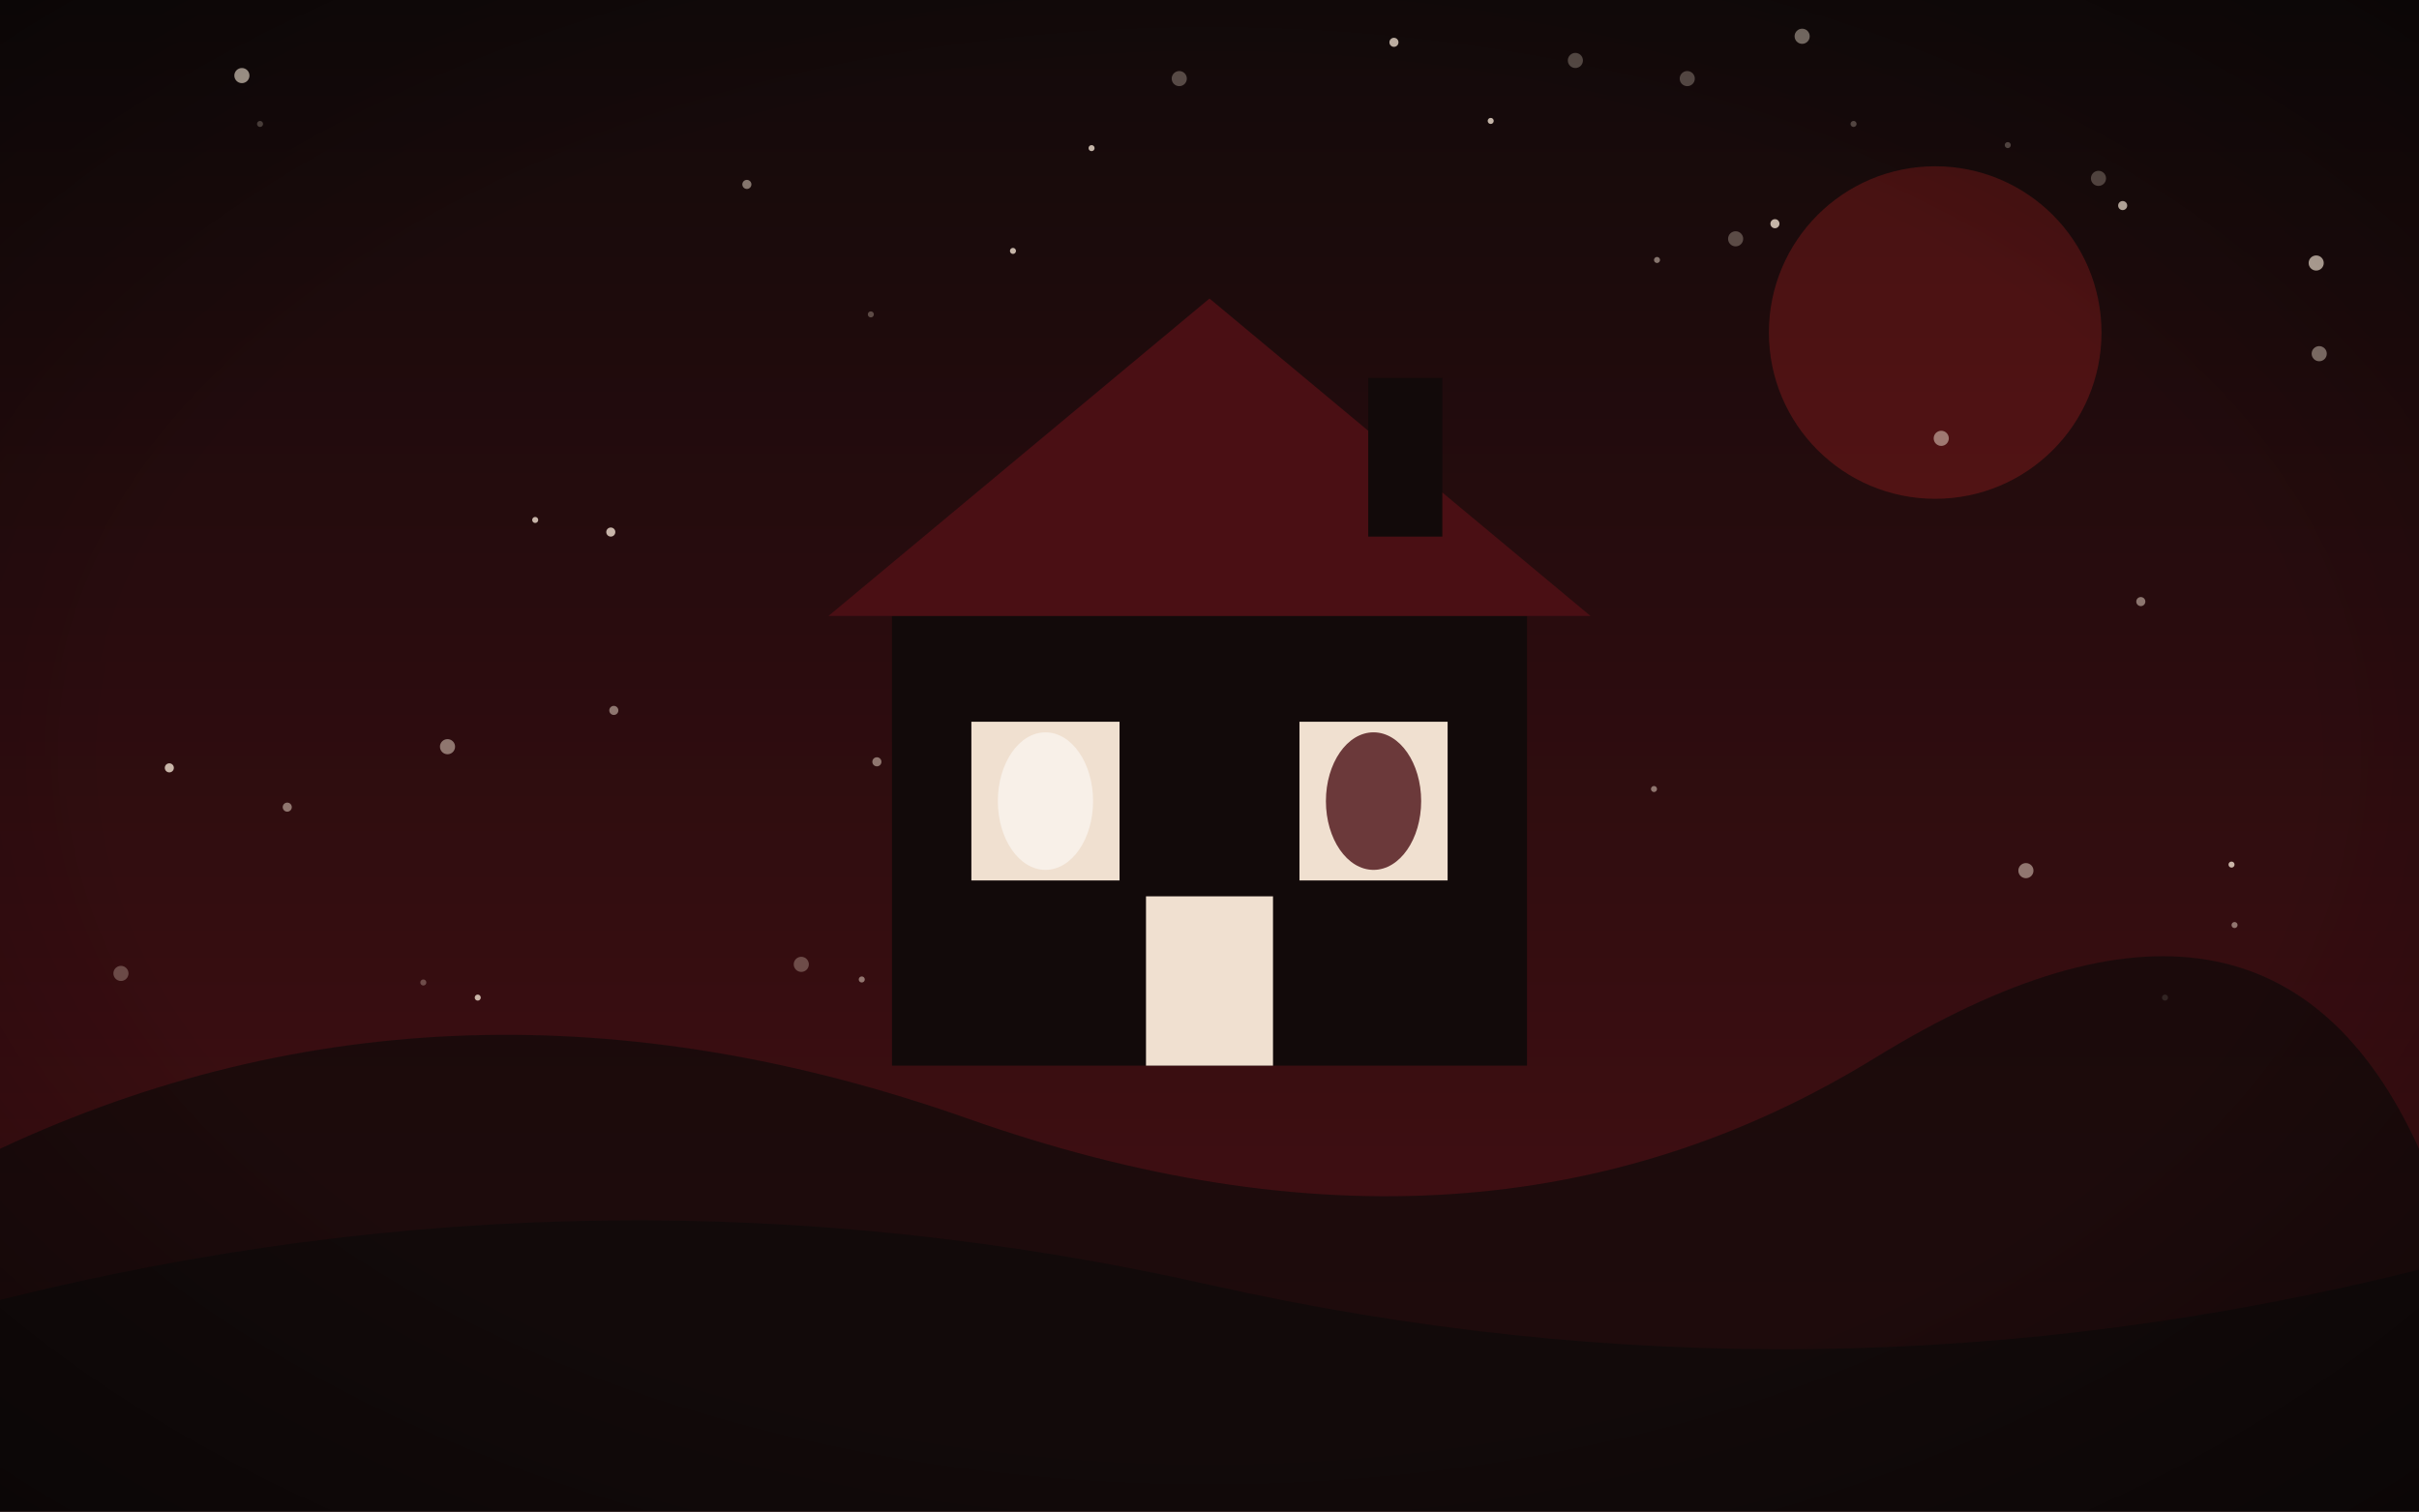
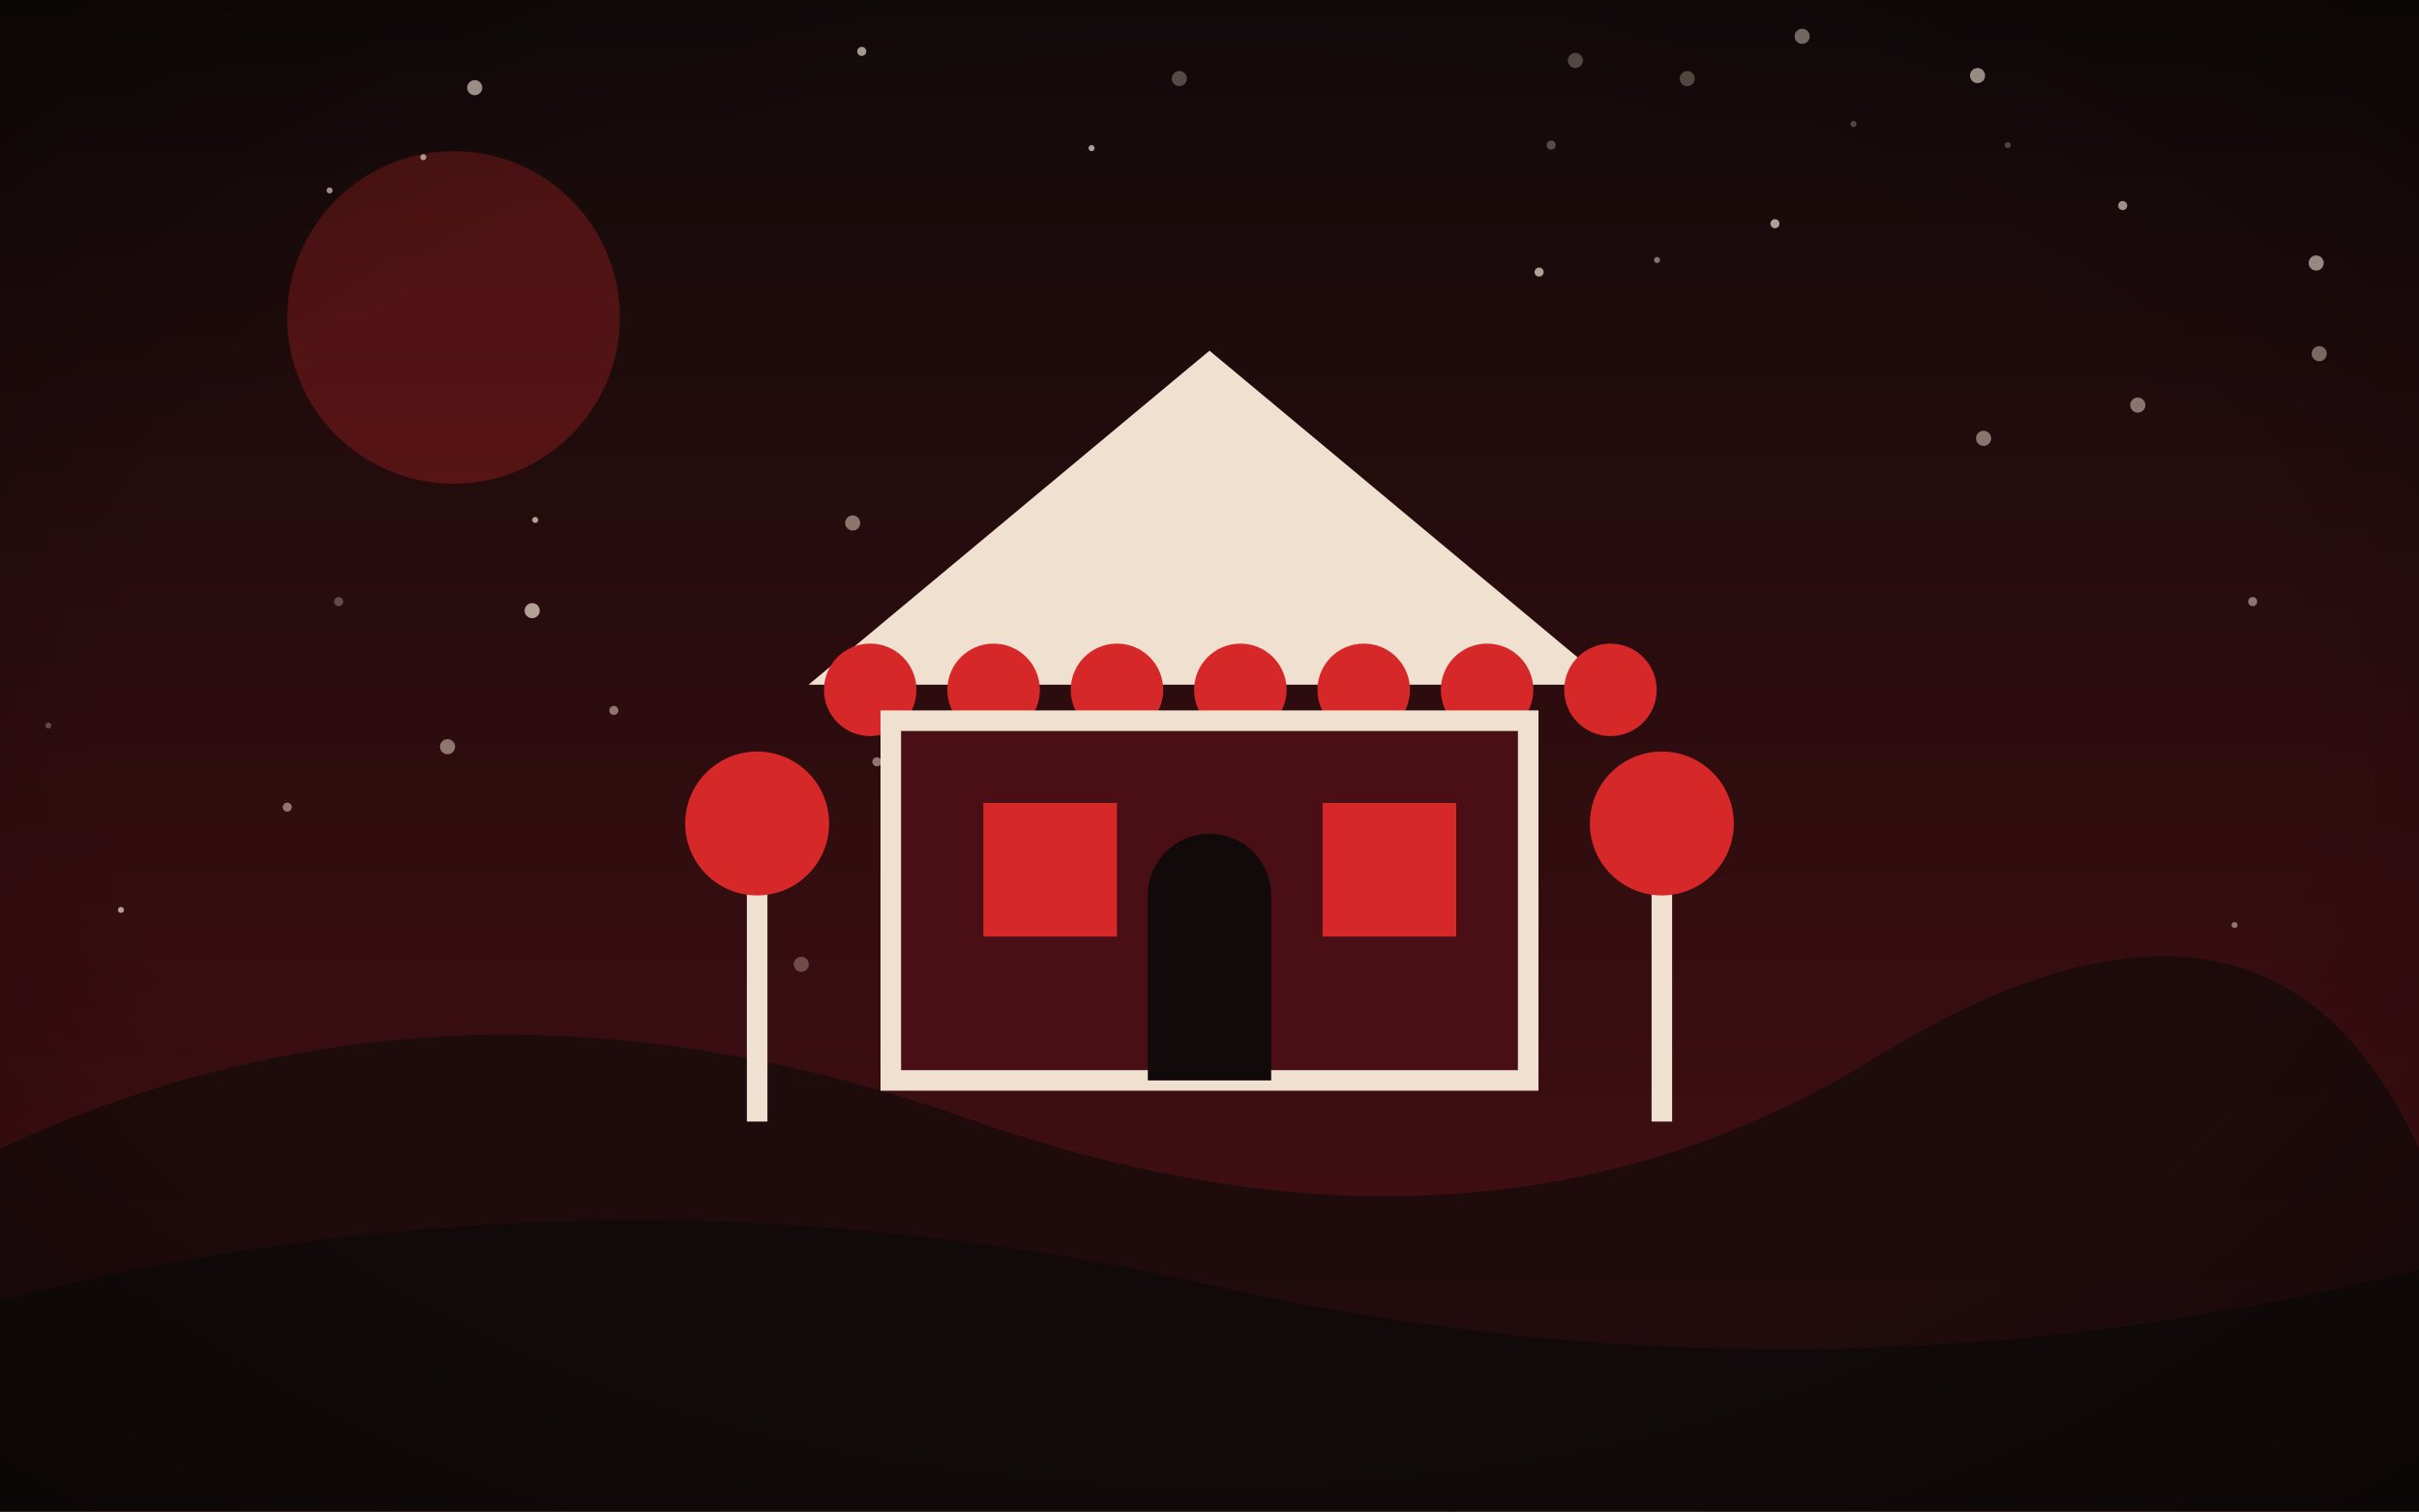
<svg xmlns="http://www.w3.org/2000/svg" viewBox="0 0 800 500" width="800" height="500">
  <defs>
    <linearGradient id="g" x1="0" y1="0" x2="0" y2="1">
      <stop offset="0" stop-color="#120a0a" />
      <stop offset="1" stop-color="#4a0f14" />
    </linearGradient>
    <radialGradient id="v" cx=".5" cy=".5" r=".75">
      <stop offset=".6" stop-color="#000" stop-opacity="0" />
-       <stop offset="1" stop-color="#000" stop-opacity=".45" />
+       <stop offset="1" stop-color="#000" stop-opacity=".4" />
    </radialGradient>
  </defs>
  <rect width="800" height="500" fill="url(#g)" />
-   <circle cx="640" cy="110" r="55" fill="#d62828" opacity=".25" />
-   <circle cx="40" cy="322" r="2.5" fill="#f0e0d0" opacity="0.3" />
-   <circle cx="708" cy="199" r="1.5" fill="#f0e0d0" opacity="0.5" />
+   <circle cx="150" cy="105" r="55" fill="#d62828" opacity=".28" />
+   <circle cx="176" cy="202" r="2.5" fill="#f0e0d0" opacity="0.7" />
+   <circle cx="282" cy="173" r="2.5" fill="#f0e0d0" opacity="0.5" />
+   <circle cx="509" cy="90" r="1.5" fill="#f0e0d0" opacity="0.7" />
+   <circle cx="16" cy="240" r="1" fill="#f0e0d0" opacity="0.3" />
+   <circle cx="40" cy="301" r="1" fill="#f0e0d0" opacity="0.7" />
+   <circle cx="745" cy="199" r="1.5" fill="#f0e0d0" opacity="0.5" />
  <circle cx="613" cy="41" r="1" fill="#f0e0d0" opacity="0.3" />
-   <circle cx="285" cy="324" r="1" fill="#f0e0d0" opacity="0.5" />
-   <circle cx="547" cy="261" r="1" fill="#f0e0d0" opacity="0.5" />
-   <circle cx="247" cy="61" r="1.5" fill="#f0e0d0" opacity="0.5" />
-   <circle cx="158" cy="330" r="1" fill="#f0e0d0" opacity="0.8" />
-   <circle cx="335" cy="83" r="1" fill="#f0e0d0" opacity="0.8" />
-   <circle cx="694" cy="59" r="2.5" fill="#f0e0d0" opacity="0.3" />
-   <circle cx="56" cy="254" r="1.5" fill="#f0e0d0" opacity="0.8" />
-   <circle cx="80" cy="25" r="2.5" fill="#f0e0d0" opacity="0.8" />
-   <circle cx="140" cy="325" r="1" fill="#f0e0d0" opacity="0.3" />
-   <circle cx="642" cy="145" r="2.5" fill="#f0e0d0" opacity="0.5" />
+   <circle cx="285" cy="17" r="1.5" fill="#f0e0d0" opacity="0.7" />
+   <circle cx="513" cy="48" r="1.5" fill="#f0e0d0" opacity="0.3" />
+   <circle cx="112" cy="199" r="1.5" fill="#f0e0d0" opacity="0.3" />
+   <circle cx="707" cy="134" r="2.5" fill="#f0e0d0" opacity="0.5" />
+   <circle cx="157" cy="29" r="2.5" fill="#f0e0d0" opacity="0.7" />
+   <circle cx="109" cy="63" r="1" fill="#f0e0d0" opacity="0.7" />
+   <circle cx="499" cy="246" r="2.5" fill="#f0e0d0" opacity="0.3" />
+   <circle cx="654" cy="25" r="2.5" fill="#f0e0d0" opacity="0.7" />
+   <circle cx="140" cy="52" r="1" fill="#f0e0d0" opacity="0.7" />
+   <circle cx="656" cy="145" r="2.5" fill="#f0e0d0" opacity="0.5" />
  <circle cx="521" cy="20" r="2.5" fill="#f0e0d0" opacity="0.3" />
  <circle cx="203" cy="235" r="1.5" fill="#f0e0d0" opacity="0.5" />
  <circle cx="467" cy="295" r="1.5" fill="#f0e0d0" opacity="0.5" />
  <circle cx="739" cy="306" r="1" fill="#f0e0d0" opacity="0.5" />
  <circle cx="382" cy="156" r="1.5" fill="#f0e0d0" opacity="0.3" />
  <circle cx="95" cy="267" r="1.5" fill="#f0e0d0" opacity="0.5" />
  <circle cx="290" cy="252" r="1.5" fill="#f0e0d0" opacity="0.5" />
  <circle cx="390" cy="26" r="2.5" fill="#f0e0d0" opacity="0.3" />
  <circle cx="265" cy="319" r="2.5" fill="#f0e0d0" opacity="0.3" />
  <circle cx="558" cy="26" r="2.5" fill="#f0e0d0" opacity="0.3" />
  <circle cx="354" cy="199" r="1" fill="#f0e0d0" opacity="0.3" />
  <circle cx="767" cy="117" r="2.5" fill="#f0e0d0" opacity="0.5" />
-   <circle cx="361" cy="49" r="1" fill="#f0e0d0" opacity="0.8" />
-   <circle cx="702" cy="68" r="1.5" fill="#f0e0d0" opacity="0.8" />
+   <circle cx="361" cy="49" r="1" fill="#f0e0d0" opacity="0.7" />
+   <circle cx="702" cy="68" r="1.5" fill="#f0e0d0" opacity="0.7" />
  <circle cx="148" cy="247" r="2.5" fill="#f0e0d0" opacity="0.5" />
  <circle cx="664" cy="48" r="1" fill="#f0e0d0" opacity="0.3" />
  <circle cx="368" cy="276" r="1" fill="#f0e0d0" opacity="0.3" />
  <circle cx="548" cy="86" r="1" fill="#f0e0d0" opacity="0.5" />
-   <circle cx="766" cy="87" r="2.5" fill="#f0e0d0" opacity="0.8" />
-   <circle cx="407" cy="124" r="1" fill="#f0e0d0" opacity="0.8" />
-   <circle cx="587" cy="74" r="1.5" fill="#f0e0d0" opacity="0.8" />
-   <circle cx="177" cy="172" r="1" fill="#f0e0d0" opacity="0.8" />
+   <circle cx="766" cy="87" r="2.5" fill="#f0e0d0" opacity="0.7" />
+   <circle cx="407" cy="124" r="1" fill="#f0e0d0" opacity="0.7" />
+   <circle cx="587" cy="74" r="1.5" fill="#f0e0d0" opacity="0.7" />
+   <circle cx="177" cy="172" r="1" fill="#f0e0d0" opacity="0.7" />
  <circle cx="596" cy="12" r="2.5" fill="#f0e0d0" opacity="0.5" />
-   <circle cx="202" cy="176" r="1.5" fill="#f0e0d0" opacity="0.8" />
-   <circle cx="461" cy="14" r="1.5" fill="#f0e0d0" opacity="0.8" />
-   <circle cx="574" cy="79" r="2.5" fill="#f0e0d0" opacity="0.3" />
-   <circle cx="670" cy="288" r="2.5" fill="#f0e0d0" opacity="0.5" />
-   <circle cx="288" cy="104" r="1" fill="#f0e0d0" opacity="0.3" />
-   <circle cx="716" cy="330" r="1" fill="#f0e0d0" opacity="0.5" />
-   <circle cx="86" cy="41" r="1" fill="#f0e0d0" opacity="0.3" />
-   <circle cx="493" cy="40" r="1" fill="#f0e0d0" opacity="0.8" />
-   <circle cx="738" cy="286" r="1" fill="#f0e0d0" opacity="0.8" />
-   <path d="M0,380 Q150,310 320,370 T620,350 T800,380 V500 H0Z" fill="#120a0a" opacity=".75" />
+   <path d="M0,380 Q150,310 320,370 T620,350 T800,380 V500 H0Z" fill="#120a0a" opacity=".7" />
  <path d="M0,430 Q200,380 400,425 T800,420 V500 H0Z" fill="#120a0a" />
-   <g transform="translate(400,230) scale(1.75)">
-     <rect x="-60" y="-15" width="120" height="85" fill="#120a0a" />
-     <polygon points="-72,-15 0,-75 72,-15" fill="#4a0f14" />
-     <rect x="-45" y="5" width="28" height="30" fill="#f0e0d0" />
-     <rect x="17" y="5" width="28" height="30" fill="#f0e0d0" />
-     <ellipse cx="31" cy="20" rx="9" ry="13" fill="#4a0f14" opacity=".8" />
-     <ellipse cx="-31" cy="20" rx="9" ry="13" fill="#fff" opacity=".5" />
-     <rect x="-12" y="38" width="24" height="32" fill="#f0e0d0" />
-     <rect x="30" y="-60" width="14" height="30" fill="#120a0a" />
+   <g transform="translate(400,235) scale(1.7)">
+     <polygon points="-78,-5 0,-70 78,-5" fill="#f0e0d0" />
+     <circle cx="-66" cy="-4" r="9" fill="#d62828" />
+     <circle cx="-42" cy="-4" r="9" fill="#d62828" />
+     <circle cx="-18" cy="-4" r="9" fill="#d62828" />
+     <circle cx="6" cy="-4" r="9" fill="#d62828" />
+     <circle cx="30" cy="-4" r="9" fill="#d62828" />
+     <circle cx="54" cy="-4" r="9" fill="#d62828" />
+     <circle cx="78" cy="-4" r="9" fill="#d62828" />
+     <rect x="-62" y="2" width="124" height="70" fill="#4a0f14" stroke="#f0e0d0" stroke-width="4" />
+     <rect x="-44" y="18" width="26" height="26" fill="#d62828" />
+     <rect x="22" y="18" width="26" height="26" fill="#d62828" />
+     <path d="M-12,72 V36 A12,12 0 0 1 12,36 V72Z" fill="#120a0a" />
+     <line x1="-88" y1="30" x2="-88" y2="80" stroke="#f0e0d0" stroke-width="4" />
+     <circle cx="-88" cy="22" r="14" fill="#d62828" />
+     <line x1="88" y1="30" x2="88" y2="80" stroke="#f0e0d0" stroke-width="4" />
+     <circle cx="88" cy="22" r="14" fill="#d62828" />
  </g>
  <rect width="800" height="500" fill="url(#v)" />
</svg>
